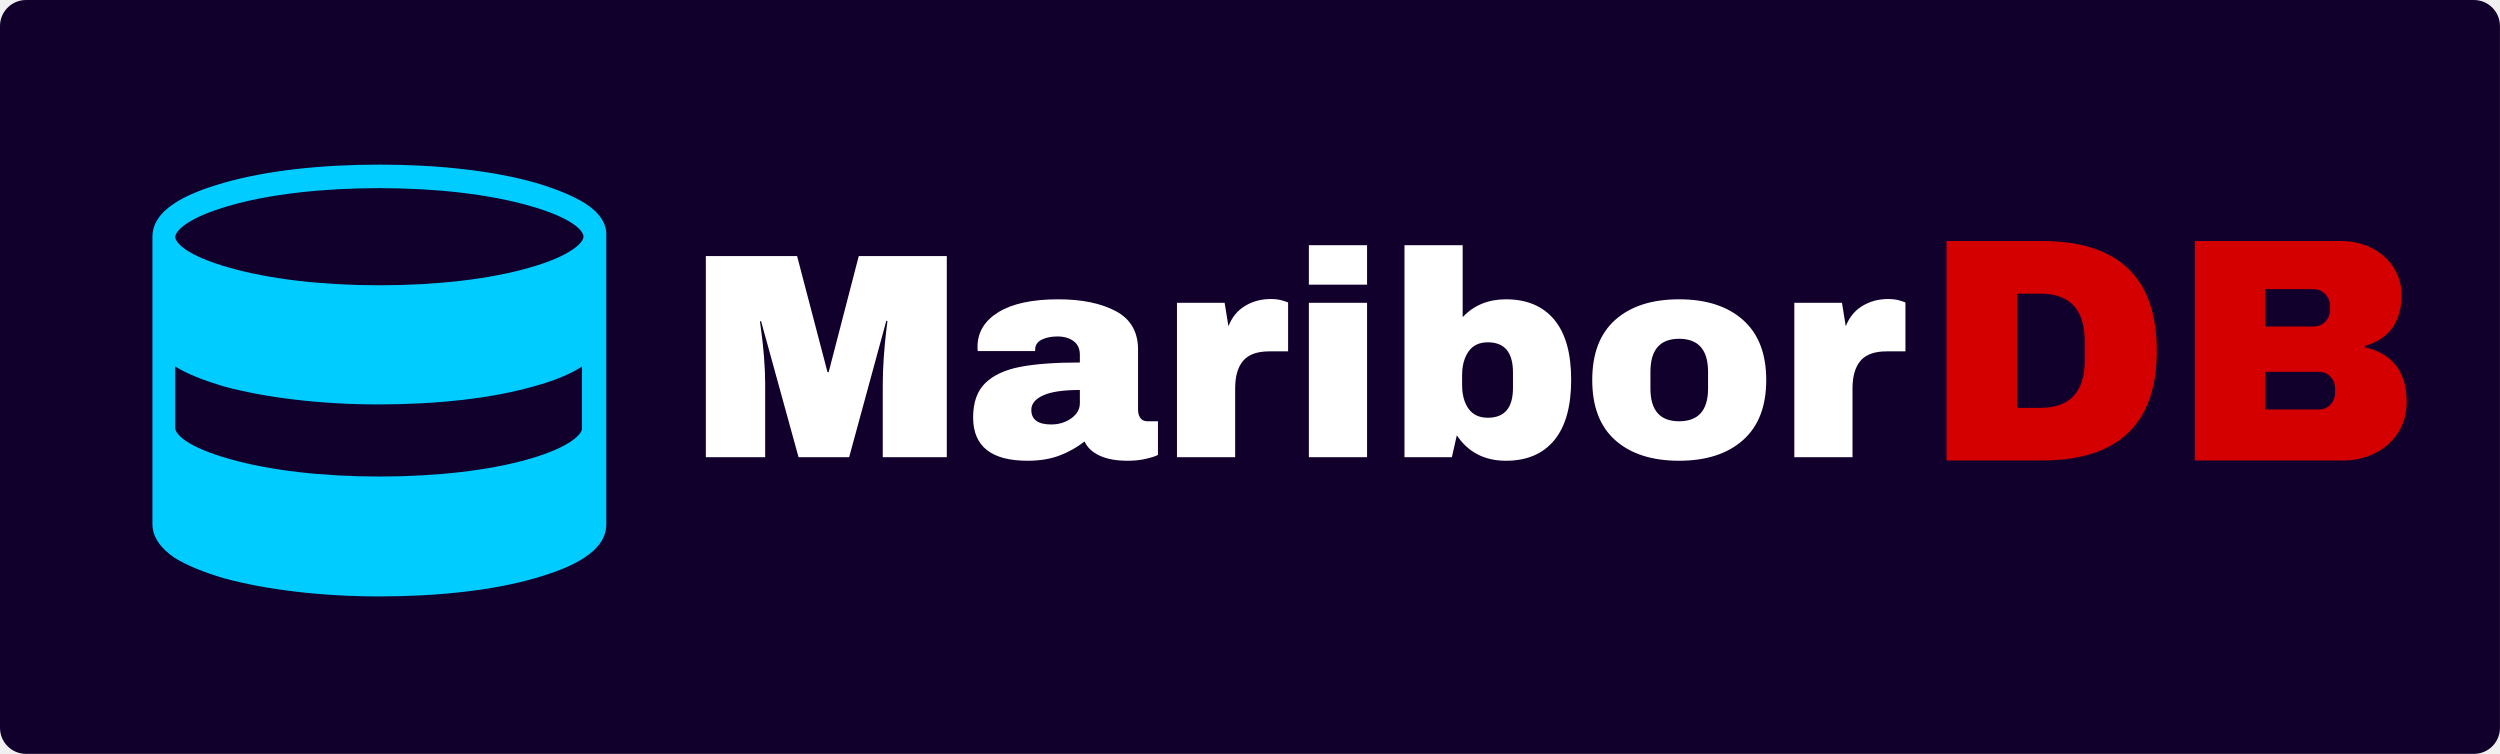
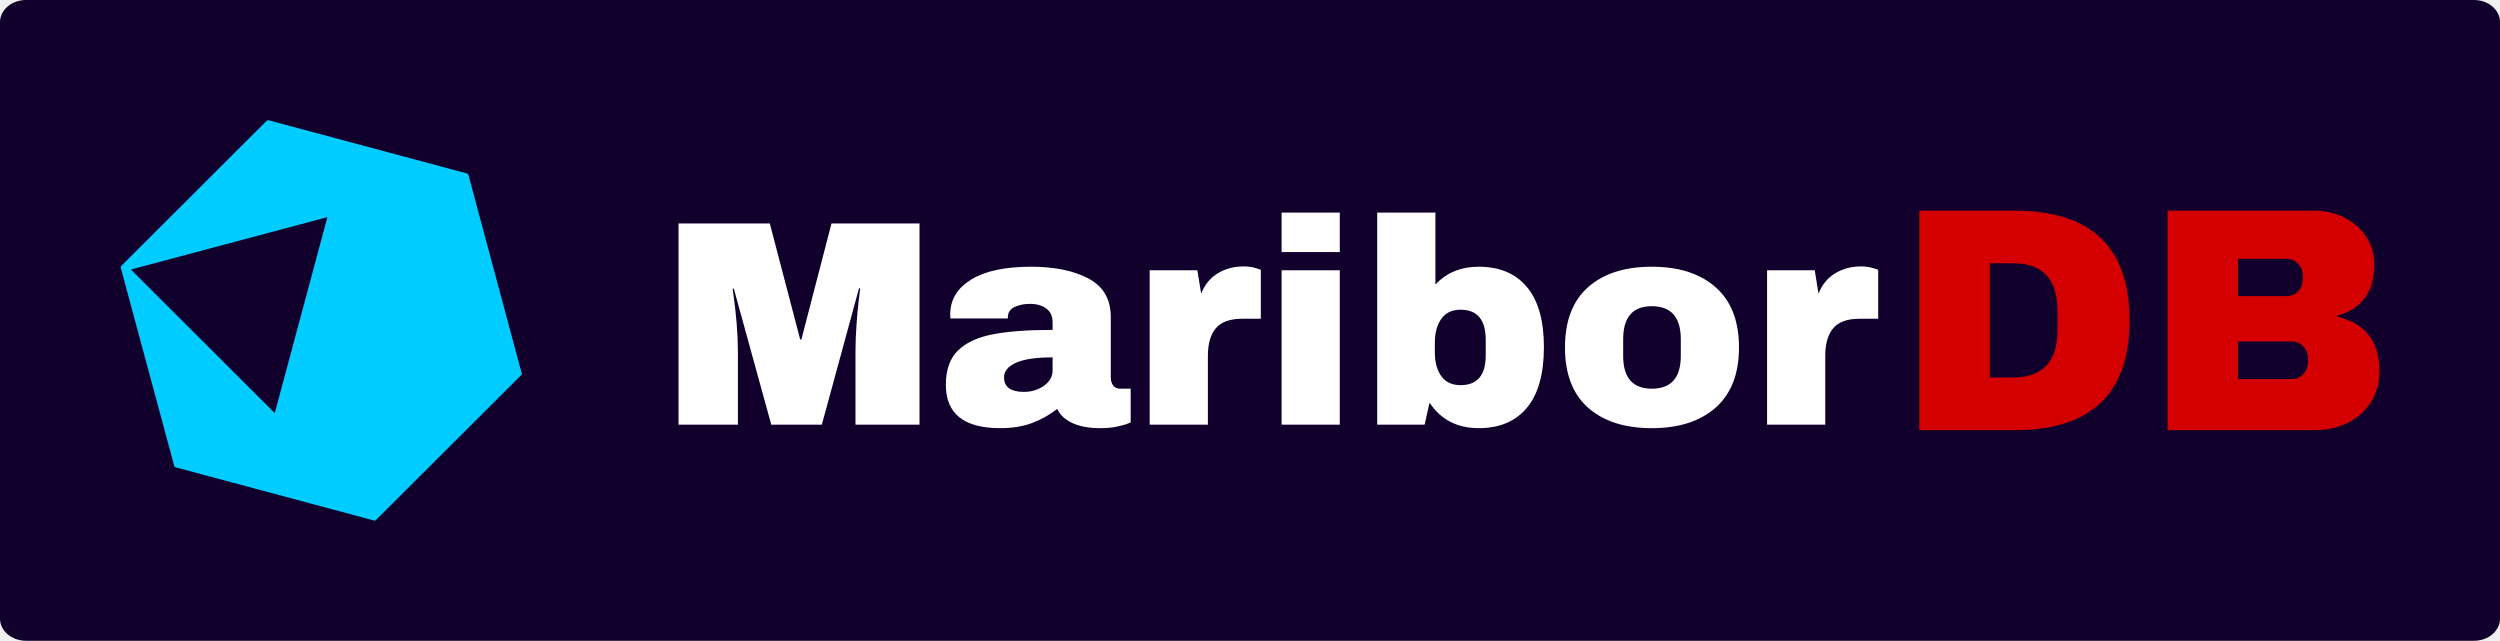
- <svg xmlns="http://www.w3.org/2000/svg" version="1.1" viewBox="0 0 331.62 100">
-   <g transform="matrix(.79556 0 0 .79556 35.294 11.462)">
-     <rect x="-44.364" y="-14.407" width="416.83" height="125.7" ry="4.348" fill="#11002b" />
-     <g transform="matrix(1.2654,0,0,1.2654,-44.381,-14.294)" fill="#0cf" featurekey="symbolFeature-0">
-       <path d="m77.1 26.7c-1.6-1-3.8-1.9-6.5-2.7-5.6-1.6-12.9-2.4-20.6-2.4s-15 0.8-20.5 2.4c-2.8 0.8-5 1.7-6.5 2.7-2 1.3-2.9 2.8-2.9 4.4v37.9c0 1.6 1 3.1 2.9 4.4 1.6 1 3.8 1.9 6.5 2.7 5.5 1.5 12.8 2.4 20.5 2.4s15-0.8 20.5-2.4c2.8-0.8 5-1.7 6.5-2.7 2-1.3 2.9-2.8 2.9-4.4v-38c0.1-1.6-0.9-3.1-2.8-4.3zm-46.8 0.3c5.2-1.5 12.2-2.3 19.7-2.3s14.4 0.8 19.7 2.3c5.7 1.6 7.2 3.3 7.2 4.1 0 0.7-1.5 2.5-7.2 4.1-5.2 1.5-12.2 2.3-19.7 2.3s-14.4-0.8-19.7-2.3c-5.7-1.6-7.2-3.3-7.2-4.1 0.1-0.8 1.6-2.5 7.2-4.1zm39.4 33.4c-5.2 1.5-12.2 2.3-19.7 2.3s-14.4-0.8-19.7-2.3c-5.7-1.6-7.2-3.3-7.2-4.1v-8.1c1.6 1 3.7 1.8 6.3 2.6 5.5 1.5 12.8 2.4 20.5 2.4s15-0.8 20.5-2.4c2.6-0.7 4.8-1.6 6.3-2.6v8.1c0.1 0.7-1.4 2.5-7 4.1z" fill="#0cf" />
+ <svg xmlns="http://www.w3.org/2000/svg" version="1.1" viewBox="0 0 331.61 84.995">
+   <g transform="translate(.00022258 -6.3966)">
+     <g transform="matrix(.79556 0 0 .67618 35.294 16.138)">
+       <rect x="-44.364" y="-14.407" width="416.83" height="125.7" ry="4.348" fill="#11002b" />
    </g>
-     <g transform="matrix(.45149 0 0 .45149 70.398 61.829)" fill="#fff">
-       <path d="m95.47 0h-23.65v-26.78q0-4.97 0.38-10.21t0.81-8.8q0.43-3.57 0.54-4.54h-0.43l-13.72 50.33h-18.68l-13.83-50.22h-0.43q0.11 0.97 0.59 4.48 0.49 3.51 0.92 8.75t0.43 10.21v26.78h-21.92v-74.3h33.7l11.23 42.87h0.43l11.12-42.87h32.51zm41.15-58.32q13.07 0 21.28 4.37 8.2 4.38 8.2 14.21v22.24q0 1.84 0.87 3.03 0.86 1.19 2.59 1.19h3.89v12.42q-0.33 0.21-1.68 0.7-1.35 0.48-3.83 0.97t-5.72 0.49q-6.27 0-10.32-1.89t-5.56-5.24q-4.1 3.24-9.18 5.18-5.08 1.95-11.88 1.95-20.09 0-20.09-15.99 0-8.31 4.48-12.69 4.49-4.37 12.91-5.99t22.03-1.62v-2.81q0-3.35-2.32-5.08-2.32-1.72-5.99-1.72-3.35 0-5.78 1.18-2.43 1.19-2.43 3.78v0.44h-21.17q-0.11-0.54-0.11-1.52 0-8.1 7.72-12.85 7.73-4.75 22.09-4.75zm7.99 33.48q-9.18 0-13.55 2-4.38 2-4.38 5.34 0 5.4 7.35 5.4 4.21 0 7.4-2.26 3.18-2.27 3.18-5.62zm70.53-33.59q2.48 0 4.42 0.6 1.95 0.59 1.95 0.7v18.03h-6.91q-6.7 0-9.67 3.46t-2.97 10.26v25.38h-21.49v-57.02h17.6l1.41 8.64q1.94-4.97 6.15-7.51t9.51-2.54zm35.53-5.29h-21.49v-14.58h21.49zm0 63.72h-21.49v-57.02h21.49zm35.31-51.73q6.16-6.59 15.99-6.59 11.55 0 17.82 7.51 6.26 7.5 6.26 22.19 0 14.8-6.26 22.36-6.27 7.56-17.82 7.56-11.88 0-18.15-9.4l-1.83 8.1h-17.5v-78.3h21.49zm9.29 9.29q-4.75 0-7.13 3.4-2.37 3.4-2.37 8.8v3.56q0 5.4 2.37 8.75 2.38 3.35 7.13 3.35 9.29 0 9.29-11.02v-5.72q0-11.12-9.29-11.12zm70.63-15.88q15.02 0 23.6 7.61 8.59 7.62 8.59 22.2t-8.59 22.19q-8.58 7.62-23.6 7.62-15.01 0-23.54-7.56t-8.53-22.25 8.53-22.25 23.54-7.56zm0 14.58q-10.58 0-10.58 12.2v6.16q0 12.1 10.58 12.1 10.7 0 10.7-12.1v-6.16q0-12.2-10.7-12.2zm77.22-14.69q2.49 0 4.43 0.6 1.95 0.59 1.95 0.7v18.03h-6.92q-6.69 0-9.66 3.46t-2.97 10.26v25.38h-21.49v-57.02h17.6l1.4 8.64q1.95-4.97 6.16-7.51t9.5-2.54z" fill="#fff" />
-     </g>
-     <g transform="matrix(.49254 0 0 .49254 276.26 62.373)" fill="#d40000">
-       <path d="m40.18-74.3q38.98 0 38.98 37.15t-38.98 37.15h-32.19v-74.3zm-8.32 17.82v38.66h7.88q15.02 0 15.02-16.09v-6.48q0-16.09-15.02-16.09zm109.62-17.82q5.62 0 10.31 2.32 4.7 2.32 7.46 6.53 2.75 4.21 2.75 9.4 0 13.71-12.42 17.28v0.43q14.15 3.24 14.15 18.58 0 5.83-2.86 10.31-2.87 4.48-7.83 6.97-4.97 2.48-10.91 2.48h-50.11v-74.3zm-25.6 16.3v12.64h16.42q2.38 0 3.94-1.67 1.57-1.68 1.57-4.16v-1.08q0-2.38-1.62-4.05-1.62-1.68-3.89-1.68zm0 27.98v12.74h18.15q2.37 0 3.94-1.67 1.57-1.68 1.57-4.16v-1.08q0-2.49-1.57-4.16t-3.94-1.67z" fill="#d40000" />
+     <g transform="translate(-3.6234 -1.107)">
+       <path transform="matrix(.35919 0 0 .35919 91.3 63.83)" d="m95.47 0h-23.65v-26.78q0-4.97 0.38-10.21t0.81-8.8q0.43-3.57 0.54-4.54h-0.43l-13.72 50.33h-18.68l-13.83-50.22h-0.43q0.11 0.97 0.59 4.48 0.49 3.51 0.92 8.75t0.43 10.21v26.78h-21.92v-74.3h33.7l11.23 42.87h0.43l11.12-42.87h32.51zm41.15-58.32q13.07 0 21.28 4.37 8.2 4.38 8.2 14.21v22.24q0 1.84 0.87 3.03 0.86 1.19 2.59 1.19h3.89v12.42q-0.33 0.21-1.68 0.7-1.35 0.48-3.83 0.97t-5.72 0.49q-6.27 0-10.32-1.89t-5.56-5.24q-4.1 3.24-9.18 5.18-5.08 1.95-11.88 1.95-20.09 0-20.09-15.99 0-8.31 4.48-12.69 4.49-4.37 12.91-5.99t22.03-1.62v-2.81q0-3.35-2.32-5.08-2.32-1.72-5.99-1.72-3.35 0-5.78 1.18-2.43 1.19-2.43 3.78v0.44h-21.17q-0.11-0.54-0.11-1.52 0-8.1 7.72-12.85 7.73-4.75 22.09-4.75zm7.99 33.48q-9.18 0-13.55 2-4.38 2-4.38 5.34 0 5.4 7.35 5.4 4.21 0 7.4-2.26 3.18-2.27 3.18-5.62zm70.53-33.59q2.48 0 4.42 0.6 1.95 0.59 1.95 0.7v18.03h-6.91q-6.7 0-9.67 3.46t-2.97 10.26v25.38h-21.49v-57.02h17.6l1.41 8.64q1.94-4.97 6.15-7.51t9.51-2.54zm35.53-5.29h-21.49v-14.58h21.49zm0 63.72h-21.49v-57.02h21.49zm35.31-51.73q6.16-6.59 15.99-6.59 11.55 0 17.82 7.51 6.26 7.5 6.26 22.19 0 14.8-6.26 22.36-6.27 7.56-17.82 7.56-11.88 0-18.15-9.4l-1.83 8.1h-17.5v-78.3h21.49zm9.29 9.29q-4.75 0-7.13 3.4-2.37 3.4-2.37 8.8v3.56q0 5.4 2.37 8.75 2.38 3.35 7.13 3.35 9.29 0 9.29-11.02v-5.72q0-11.12-9.29-11.12zm70.63-15.88q15.02 0 23.6 7.61 8.59 7.62 8.59 22.2t-8.59 22.19q-8.58 7.62-23.6 7.62-15.01 0-23.54-7.56t-8.53-22.25 8.53-22.25 23.54-7.56zm0 14.58q-10.58 0-10.58 12.2v6.16q0 12.1 10.58 12.1 10.7 0 10.7-12.1v-6.16q0-12.2-10.7-12.2zm77.22-14.69q2.49 0 4.43 0.6 1.95 0.59 1.95 0.7v18.03h-6.92q-6.69 0-9.66 3.46t-2.97 10.26v25.38h-21.49v-57.02h17.6l1.4 8.64q1.95-4.97 6.16-7.51t9.5-2.54z" fill="#fff" />
+       <path transform="matrix(.39185 0 0 .39185 255.08 64.558)" d="m40.18-74.3q38.98 0 38.98 37.15t-38.98 37.15h-32.19v-74.3zm-8.32 17.82v38.66h7.88q15.02 0 15.02-16.09v-6.48q0-16.09-15.02-16.09zm109.62-17.82q5.62 0 10.31 2.32 4.7 2.32 7.46 6.53 2.75 4.21 2.75 9.4 0 13.71-12.42 17.28v0.43q14.15 3.24 14.15 18.58 0 5.83-2.86 10.31-2.87 4.48-7.83 6.97-4.97 2.48-10.91 2.48h-50.11v-74.3zm-25.6 16.3v12.64h16.42q2.38 0 3.94-1.67 1.57-1.68 1.57-4.16v-1.08q0-2.38-1.62-4.05-1.62-1.68-3.89-1.68zm0 27.98v12.74h18.15q2.37 0 3.94-1.67 1.57-1.68 1.57-4.16v-1.08q0-2.49-1.57-4.16t-3.94-1.67z" fill="#d40000" />
+       <path d="m72.769 57.244-19.264 19.224c-0.075 0.078-0.191 0.115-0.268 0.078l-26.313-7.052c-0.115-0.037-0.193-0.115-0.193-0.191l-7.087-26.273c-0.04-0.118 0-0.193 0.078-0.271l19.262-19.224c0.078-0.078 0.193-0.115 0.268-0.078l26.313 7.052c0.115 0.037 0.193 0.115 0.193 0.191l7.052 26.273c0.075 0.118 0.035 0.193-0.04 0.271zm-25.812-20.918-25.85 6.896c-0.037 0-0.078 0.075-0.037 0.115l18.916 18.876c0.037 0.037 0.115 0.037 0.115-0.037l6.934-25.812c0.037 0-0.04-0.078-0.078-0.037z" fill="#0cf" stroke-width="2.217" />
    </g>
  </g>
</svg>
